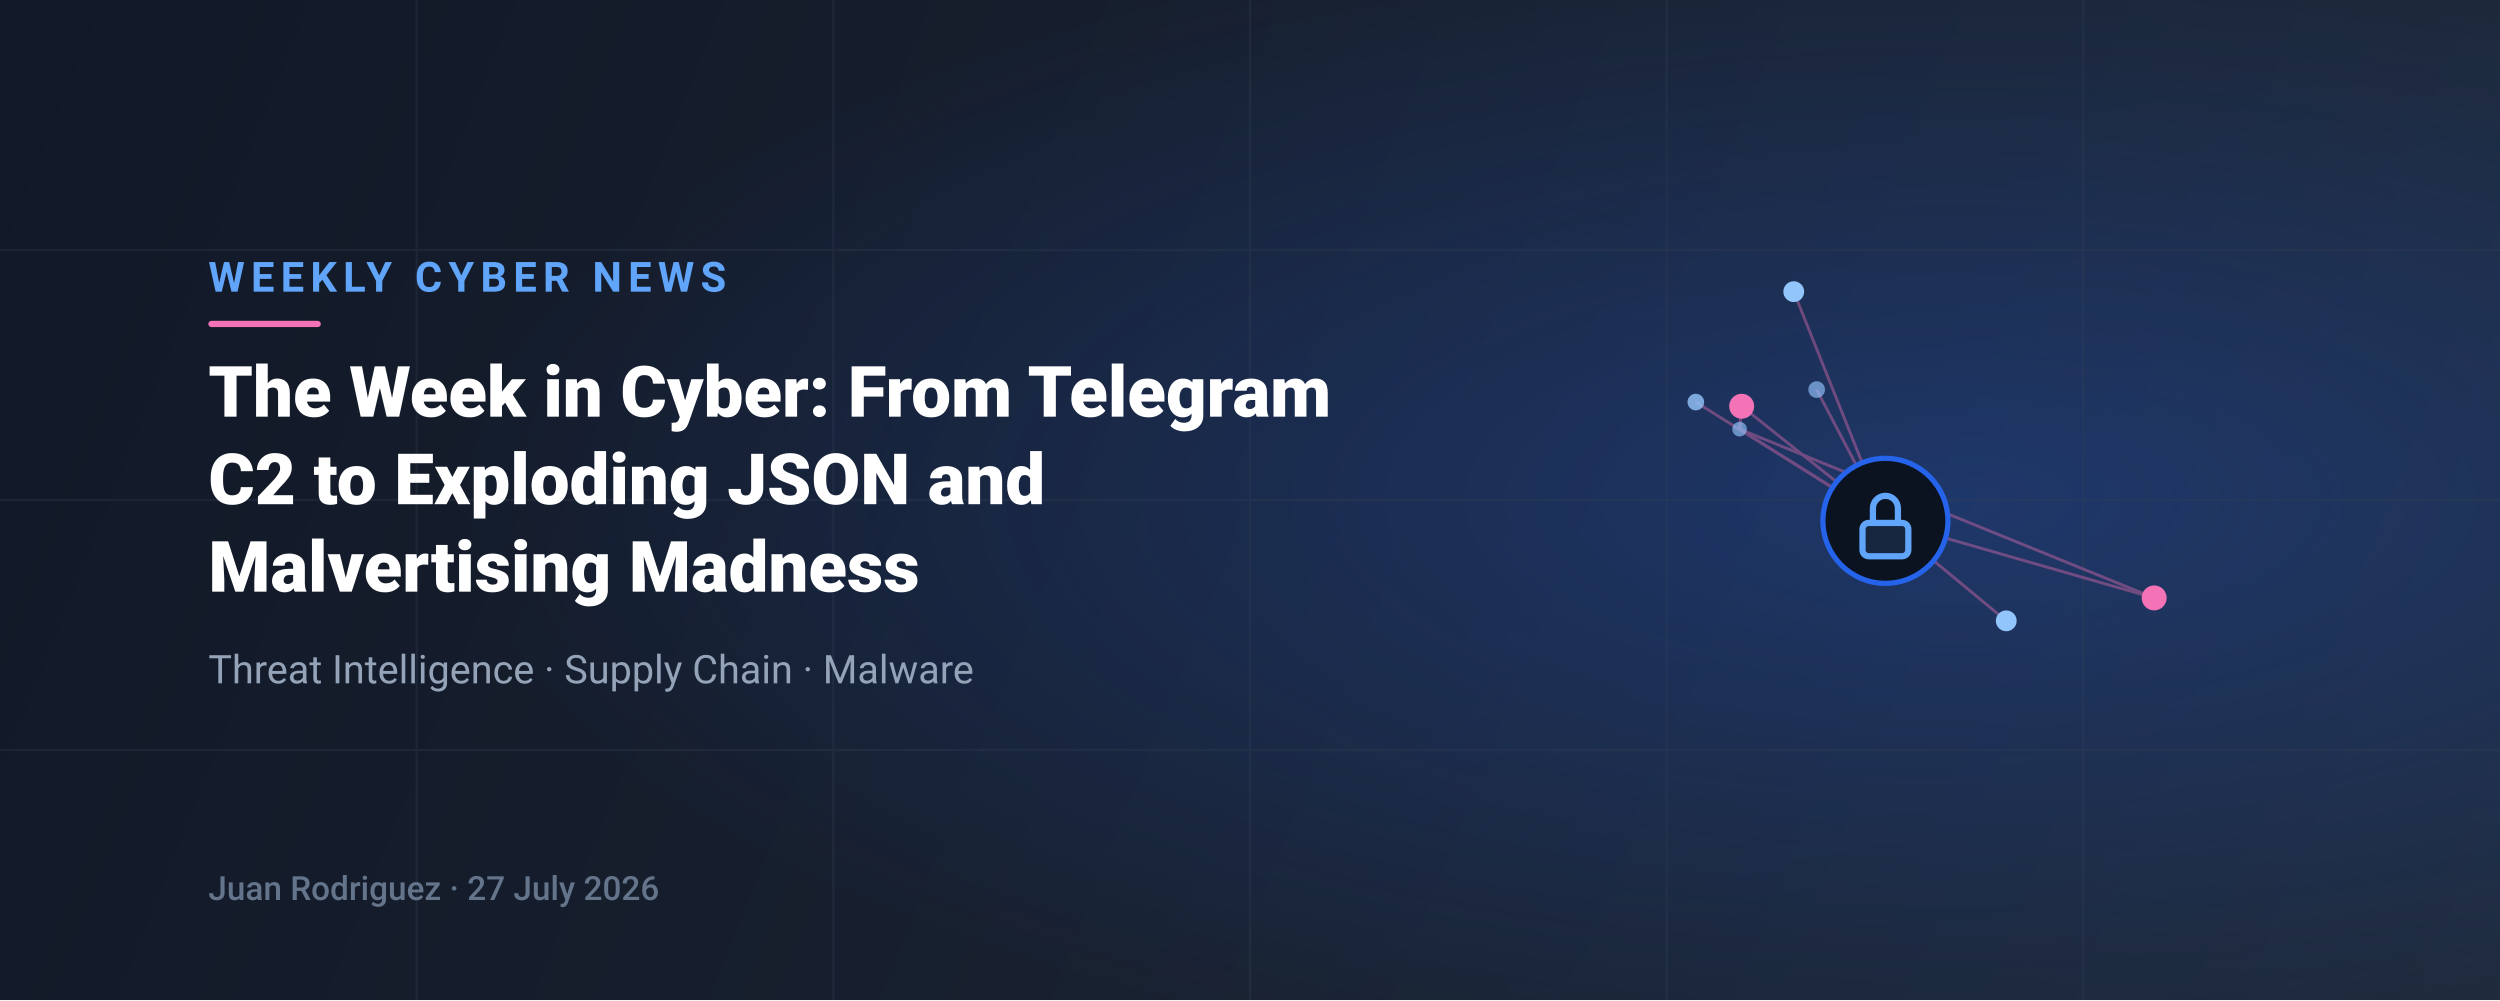
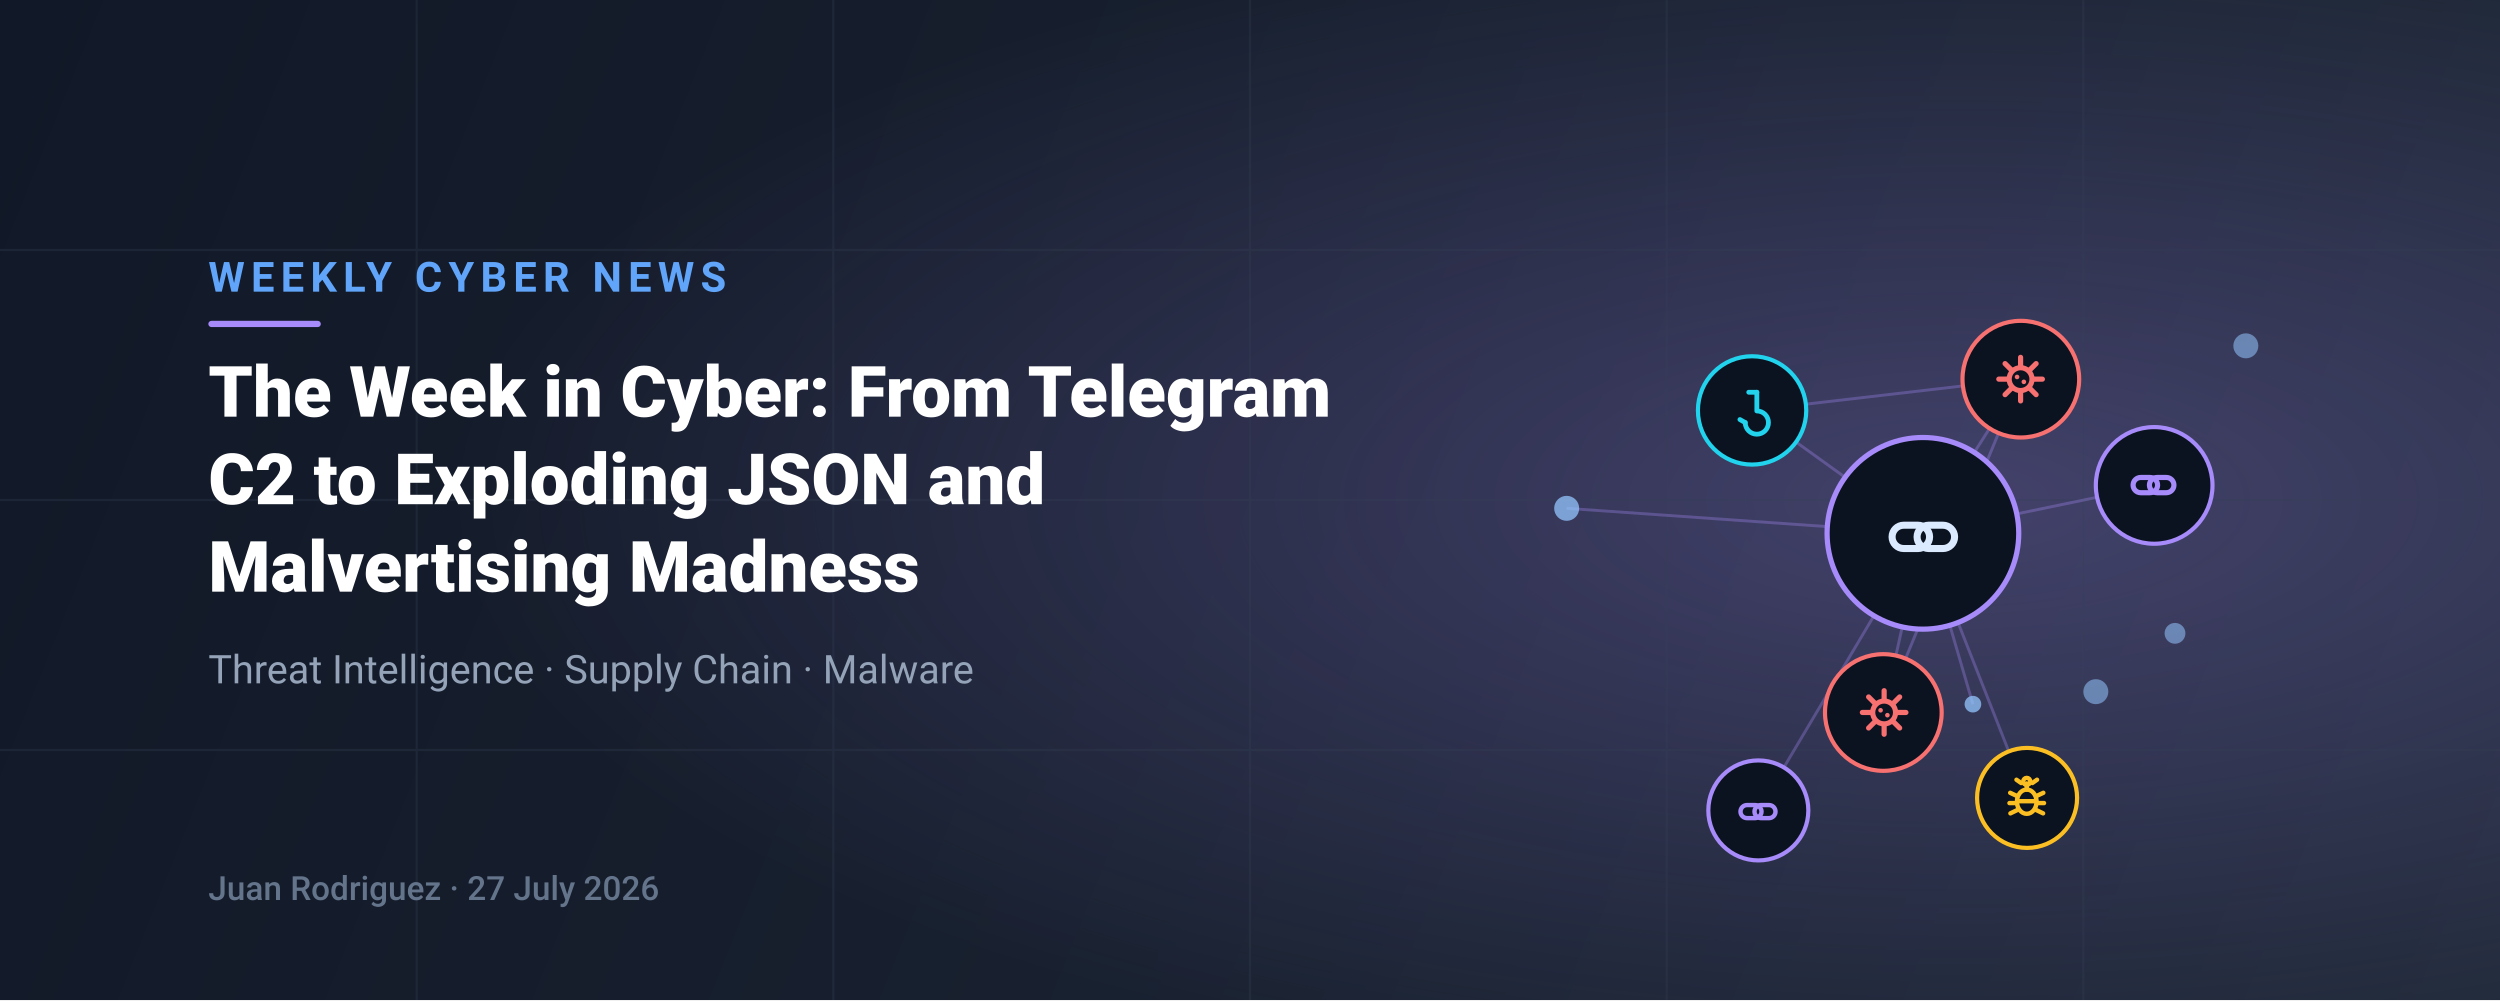
<svg xmlns="http://www.w3.org/2000/svg" viewBox="0 0 1200 480" fill="none" role="img" aria-label="The Week in Cyber: From Telegram C2 to Exploding JSON and Malvertising Madness">
  <defs>
    <linearGradient id="bg" x1="0" y1="0" x2="1200" y2="480" gradientUnits="userSpaceOnUse">
      <stop offset="0" stop-color="#111827" />
      <stop offset="1" stop-color="#1f2937" />
    </linearGradient>
    <radialGradient id="glow" cx="0.78" cy="0.5" r="0.6">
-       <stop offset="0" stop-color="#2563eb" stop-opacity="0.30" />
-       <stop offset="1" stop-color="#2563eb" stop-opacity="0" />
+       <stop offset="0" stop-color="#a78bfa" stop-opacity="0.28" />
+       <stop offset="1" stop-color="#a78bfa" stop-opacity="0" />
    </radialGradient>
  </defs>
  <rect width="1200" height="480" fill="url(#bg)" />
  <rect width="1200" height="480" fill="url(#glow)" />
  <g stroke="#334155" stroke-width="1" opacity="0.30">
    <path d="M0 120 H1200 M0 240 H1200 M0 360 H1200" />
    <path d="M200 0 V480 M400 0 V480 M600 0 V480 M800 0 V480 M1000 0 V480" />
  </g>
-   <g stroke="#f472b6" stroke-width="1.4" opacity="0.38" fill="none">
-     <path d="M905 250 L861 140" />
-     <path d="M905 250 L814 193" />
-     <path d="M905 250 L872 187" />
-     <path d="M905 250 L835 206" />
-     <path d="M905 250 L1034 287" />
-     <path d="M905 250 L836 195" />
-     <path d="M905 250 L963 298" />
-     <path d="M835 206 L836 195" />
-     <path d="M835 206 L1034 287" />
-     <path d="M836 195 L835 206" />
+   <g stroke="#a78bfa" stroke-width="1.4" opacity="0.32" fill="none">
+     <path d="M923 256 L841 197" />
+     <path d="M923 256 L844 389" />
+     <path d="M923 256 L904 342" />
+     <path d="M923 256 L973 383" />
+     <path d="M923 256 L1034 233" />
+     <path d="M923 256 L970 182" />
+     <path d="M970 182 L904 342" />
+     <path d="M970 182 L841 197" />
+     <path d="M923 256 L947 338" />
+     <path d="M923 256 L752 244" />
  </g>
-   <g>
-     <circle cx="905" cy="250" r="30" fill="#0b1220" stroke="#2563eb" stroke-width="2.5" />
-     <g transform="translate(905 252)" stroke="#60a5fa" stroke-width="3" fill="none" stroke-linecap="round">
-       <rect x="-11" y="-1" width="22" height="16" rx="3" fill="#60a5fa" fill-opacity="0.15" />
-       <path d="M-6 -1 V-8 a6 6 0 0 1 12 0 V-1" />
-     </g>
-     <circle cx="861" cy="140" r="5" fill="#93c5fd" opacity="1.0" />
-     <circle cx="814" cy="193" r="4" fill="#93c5fd" opacity="0.8" />
-     <circle cx="872" cy="187" r="4" fill="#93c5fd" opacity="0.65" />
-     <circle cx="835" cy="206" r="3.5" fill="#93c5fd" opacity="0.65" />
-     <circle cx="1034" cy="287" r="6" fill="#f472b6" />
-     <circle cx="836" cy="195" r="6" fill="#f472b6" />
-     <circle cx="963" cy="298" r="5" fill="#93c5fd" opacity="1.0" />
+   <circle cx="1006" cy="332" r="6" fill="#93c5fd" opacity="0.55" />
+   <circle cx="947" cy="338" r="4" fill="#93c5fd" opacity="0.75" />
+   <circle cx="752" cy="244" r="6" fill="#93c5fd" opacity="0.75" />
+   <circle cx="1044" cy="304" r="5" fill="#93c5fd" opacity="0.55" />
+   <circle cx="1078" cy="166" r="6" fill="#93c5fd" opacity="0.55" />
+   <circle cx="841" cy="197" r="26" fill="#0b1220" stroke="#22d3ee" stroke-width="2" />
+   <g transform="translate(826.3 182.7) scale(1.213)" fill="none" stroke="#22d3ee" stroke-width="1.90" stroke-linecap="round" stroke-linejoin="round">
+     <path d="M14 4.6 V12 a4.6 4.6 0 1 1 -4.6 4.6" />
+     <path d="M14 4.6 h-3.2" />
+     <path d="M9.4 16.6 l-2.1 -1.2" />
+   </g>
+   <circle cx="844" cy="389" r="24" fill="#0b1220" stroke="#a78bfa" stroke-width="2" />
+   <g transform="translate(830.4 375.9) scale(1.120)" fill="none" stroke="#a78bfa" stroke-width="1.90" stroke-linecap="round" stroke-linejoin="round">
+     <rect x="4.5" y="9.4" width="9" height="5.6" rx="2.8" />
+     <rect x="10.5" y="9.4" width="9" height="5.6" rx="2.8" />
+   </g>
+   <circle cx="904" cy="342" r="28" fill="#0b1220" stroke="#f87171" stroke-width="2" />
+   <g transform="translate(888.7 326.3) scale(1.307)" fill="none" stroke="#f87171" stroke-width="1.90" stroke-linecap="round" stroke-linejoin="round">
+     <circle cx="12" cy="12" r="4.2" />
+     <path d="M12 4 V7.2 M12 16.8 V20 M4 12 H7.2 M16.8 12 H20 M6.3 6.3 L8.6 8.6 M15.4 15.4 L17.7 17.7 M17.7 6.3 L15.4 8.6 M8.6 15.4 L6.3 17.7" />
+     <circle cx="10.7" cy="11.2" r="0.85" fill="#f87171" stroke="none" />
+     <circle cx="13.2" cy="13" r="0.85" fill="#f87171" stroke="none" />
+   </g>
+   <circle cx="973" cy="383" r="24" fill="#0b1220" stroke="#fbbf24" stroke-width="2" />
+   <g transform="translate(959.4 369.8) scale(1.120)" fill="none" stroke="#fbbf24" stroke-width="1.90" stroke-linecap="round" stroke-linejoin="round">
+     <ellipse cx="12" cy="13.4" rx="4.2" ry="5.2" />
+     <path d="M12 8.2 V5.6" />
+     <circle cx="12" cy="4.7" r="1.5" />
+     <path d="M9.6 5.4 L7.6 4 M14.4 5.4 L16.4 4" />
+     <path d="M7.9 11 L4.9 9.6 M7.6 14 L4.6 14 M7.9 17 L5 18.4" />
+     <path d="M16.1 11 L19.1 9.6 M16.4 14 L19.4 14 M16.1 17 L19 18.4" />
+     <path d="M8 13.2 H16" />
+   </g>
+   <circle cx="1034" cy="233" r="28" fill="#0b1220" stroke="#a78bfa" stroke-width="2" />
+   <g transform="translate(1018.0 216.9) scale(1.307)" fill="none" stroke="#a78bfa" stroke-width="1.90" stroke-linecap="round" stroke-linejoin="round">
+     <rect x="4.5" y="9.4" width="9" height="5.6" rx="2.8" />
+     <rect x="10.5" y="9.4" width="9" height="5.6" rx="2.8" />
+   </g>
+   <circle cx="970" cy="182" r="28" fill="#0b1220" stroke="#f87171" stroke-width="2" />
+   <g transform="translate(954.2 166.3) scale(1.307)" fill="none" stroke="#f87171" stroke-width="1.90" stroke-linecap="round" stroke-linejoin="round">
+     <circle cx="12" cy="12" r="4.2" />
+     <path d="M12 4 V7.2 M12 16.8 V20 M4 12 H7.2 M16.8 12 H20 M6.3 6.3 L8.6 8.6 M15.4 15.4 L17.7 17.7 M17.7 6.3 L15.4 8.6 M8.6 15.4 L6.3 17.7" />
+     <circle cx="10.7" cy="11.2" r="0.85" fill="#f87171" stroke="none" />
+     <circle cx="13.2" cy="13" r="0.85" fill="#f87171" stroke="none" />
+   </g>
+   <circle cx="923" cy="256" r="46" fill="#0b1220" stroke="#a78bfa" stroke-width="2.5" />
+   <g transform="translate(899.2 233.3) scale(2.000)" fill="none" stroke="#dbeafe" stroke-width="1.70" stroke-linecap="round" stroke-linejoin="round">
+     <rect x="4.5" y="9.4" width="9" height="5.6" rx="2.8" />
+     <rect x="10.5" y="9.4" width="9" height="5.6" rx="2.8" />
  </g>
  <g font-family="ui-sans-serif, system-ui, -apple-system, Segoe UI, Roboto, sans-serif">
    <text x="100" y="140" fill="#60a5fa" font-size="20" font-weight="600" letter-spacing="3">WEEKLY CYBER NEWS</text>
-     <rect x="100" y="154" width="54" height="3" rx="1.5" fill="#f472b6" />
+     <rect x="100" y="154" width="54" height="3" rx="1.5" fill="#a78bfa" />
    <text x="100" y="200" fill="#ffffff" font-size="34" font-weight="800">
      <tspan x="100" dy="0">The Week in Cyber: From Telegram</tspan>
      <tspan x="100" dy="42">C2 to Exploding JSON and</tspan>
      <tspan x="100" dy="42">Malvertising Madness</tspan>
    </text>
    <text x="100" y="328" fill="#94a3b8" font-size="19" font-weight="400">Threat Intelligence · Supply Chain · Malware</text>
    <text x="100" y="432" fill="#64748b" font-size="16" font-weight="500">Juan Rodriguez · 27 July 2026</text>
  </g>
</svg>
